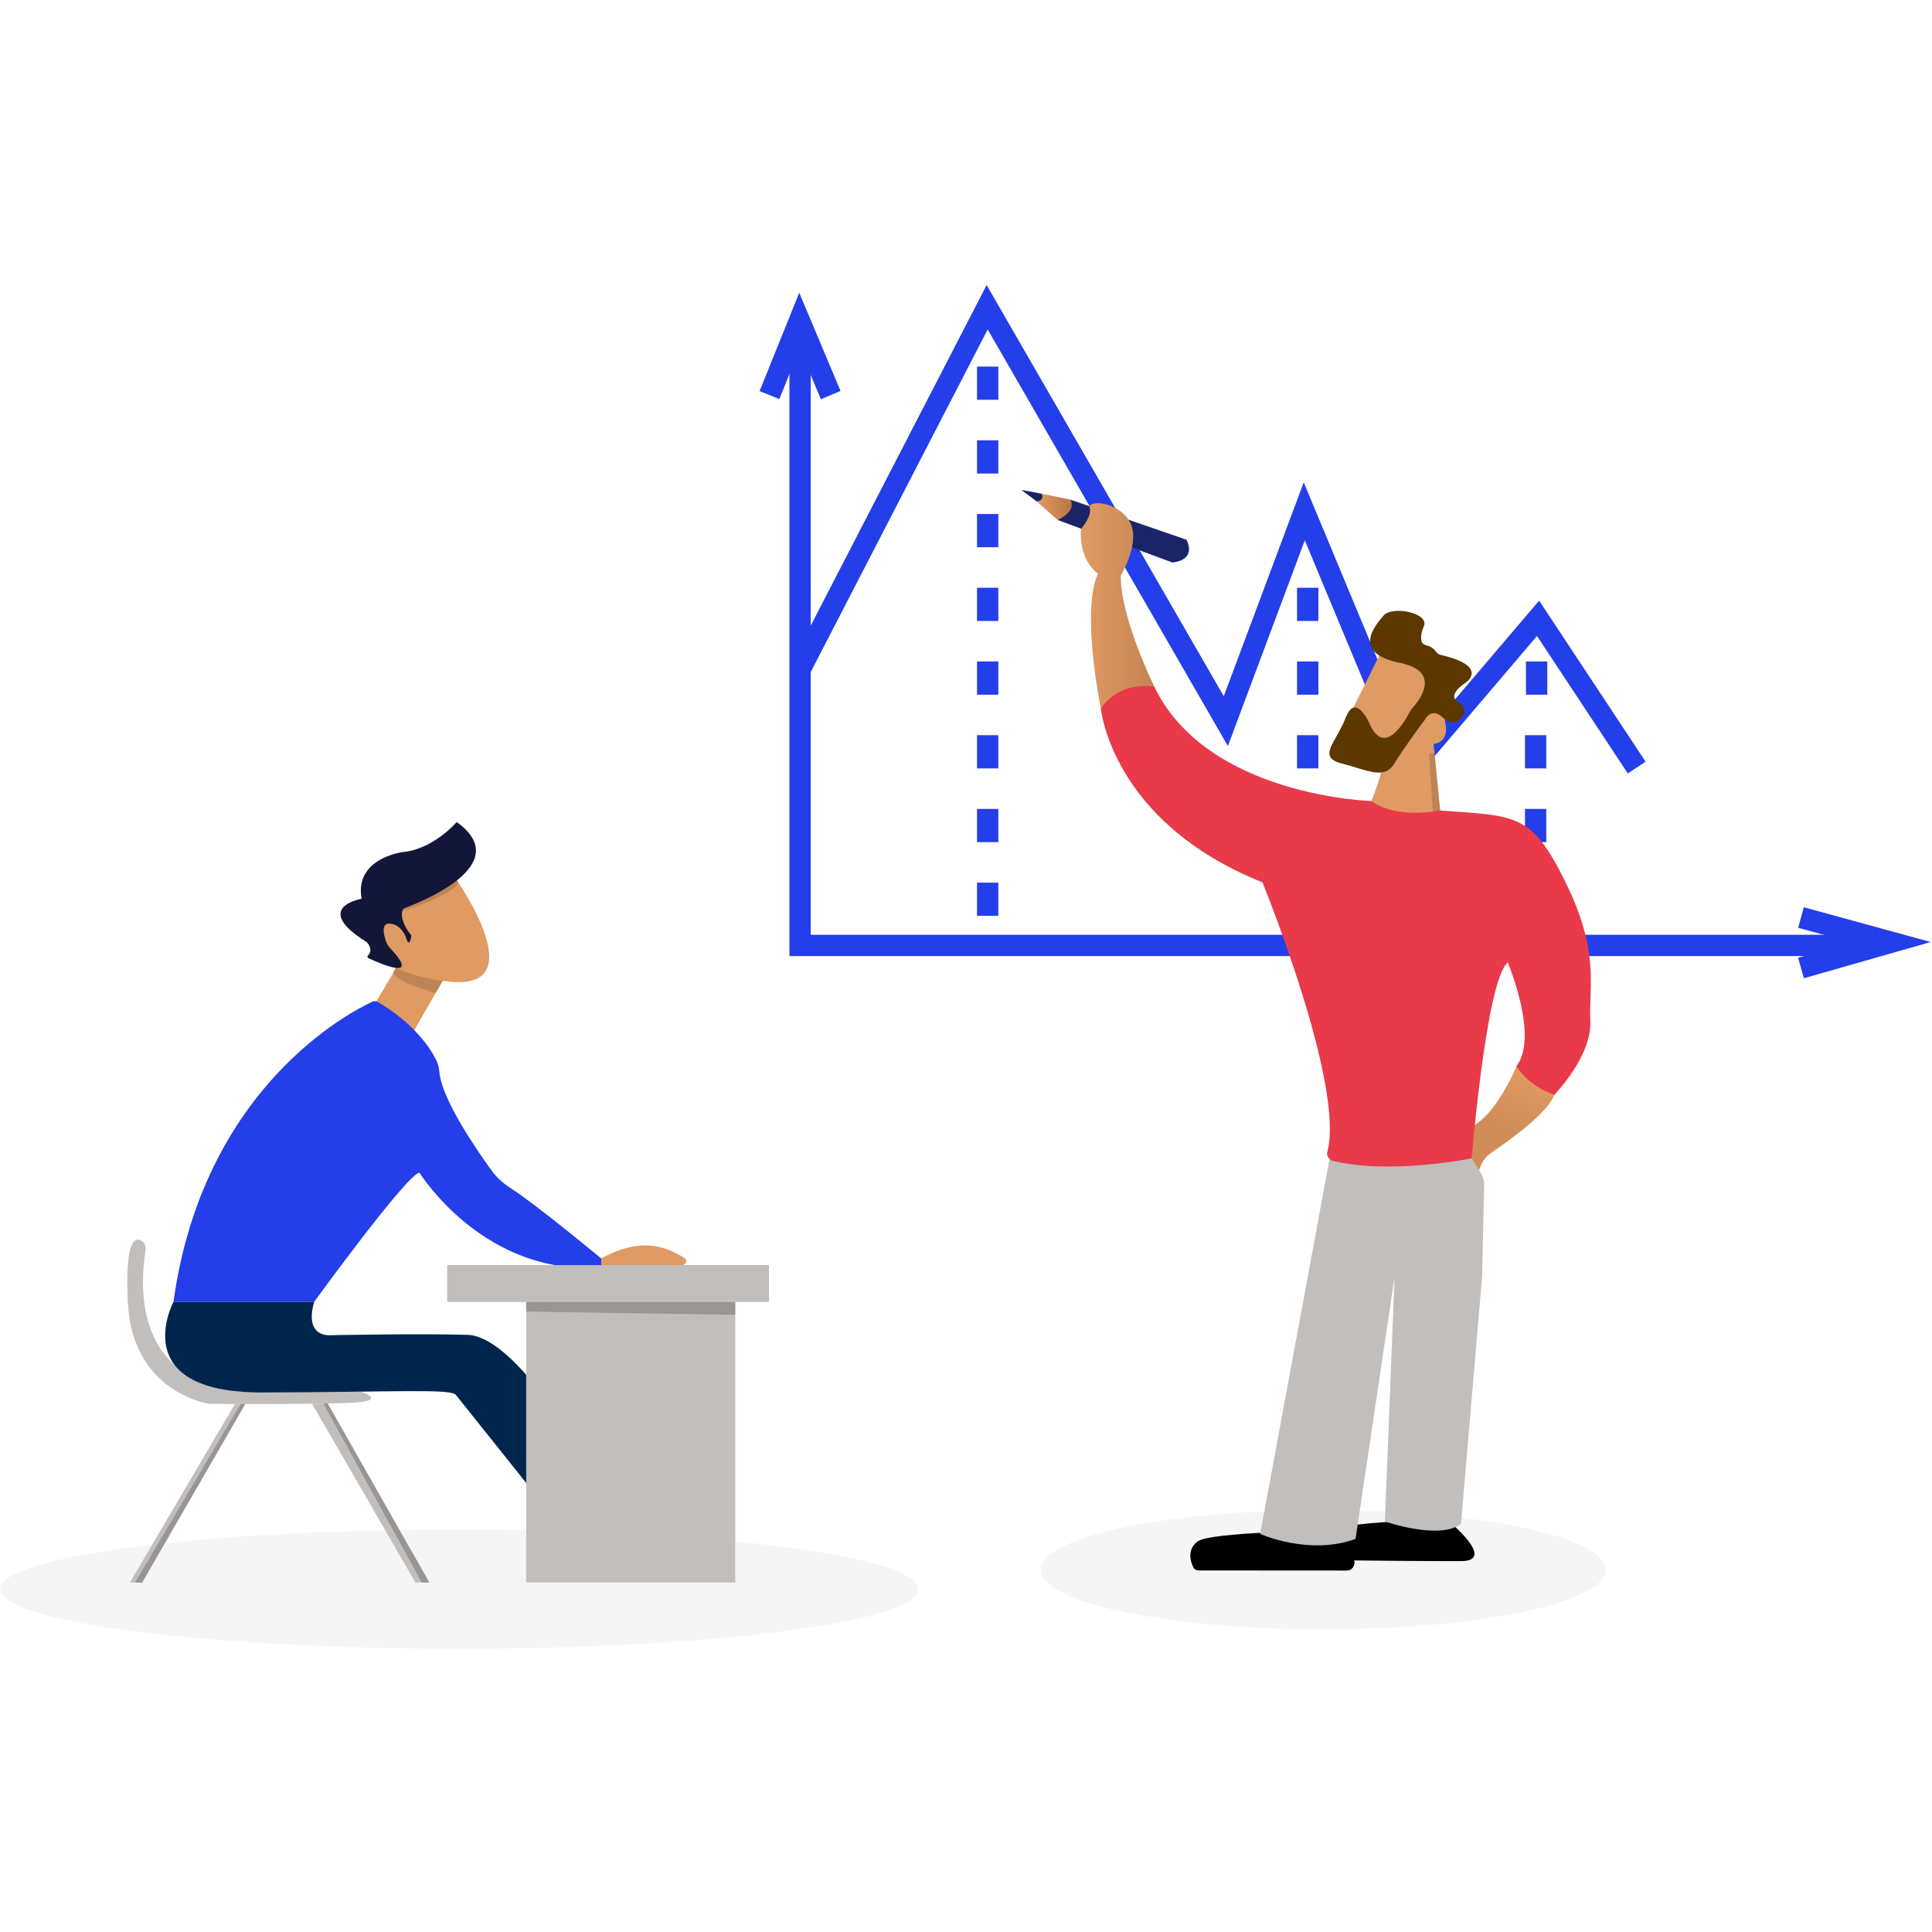
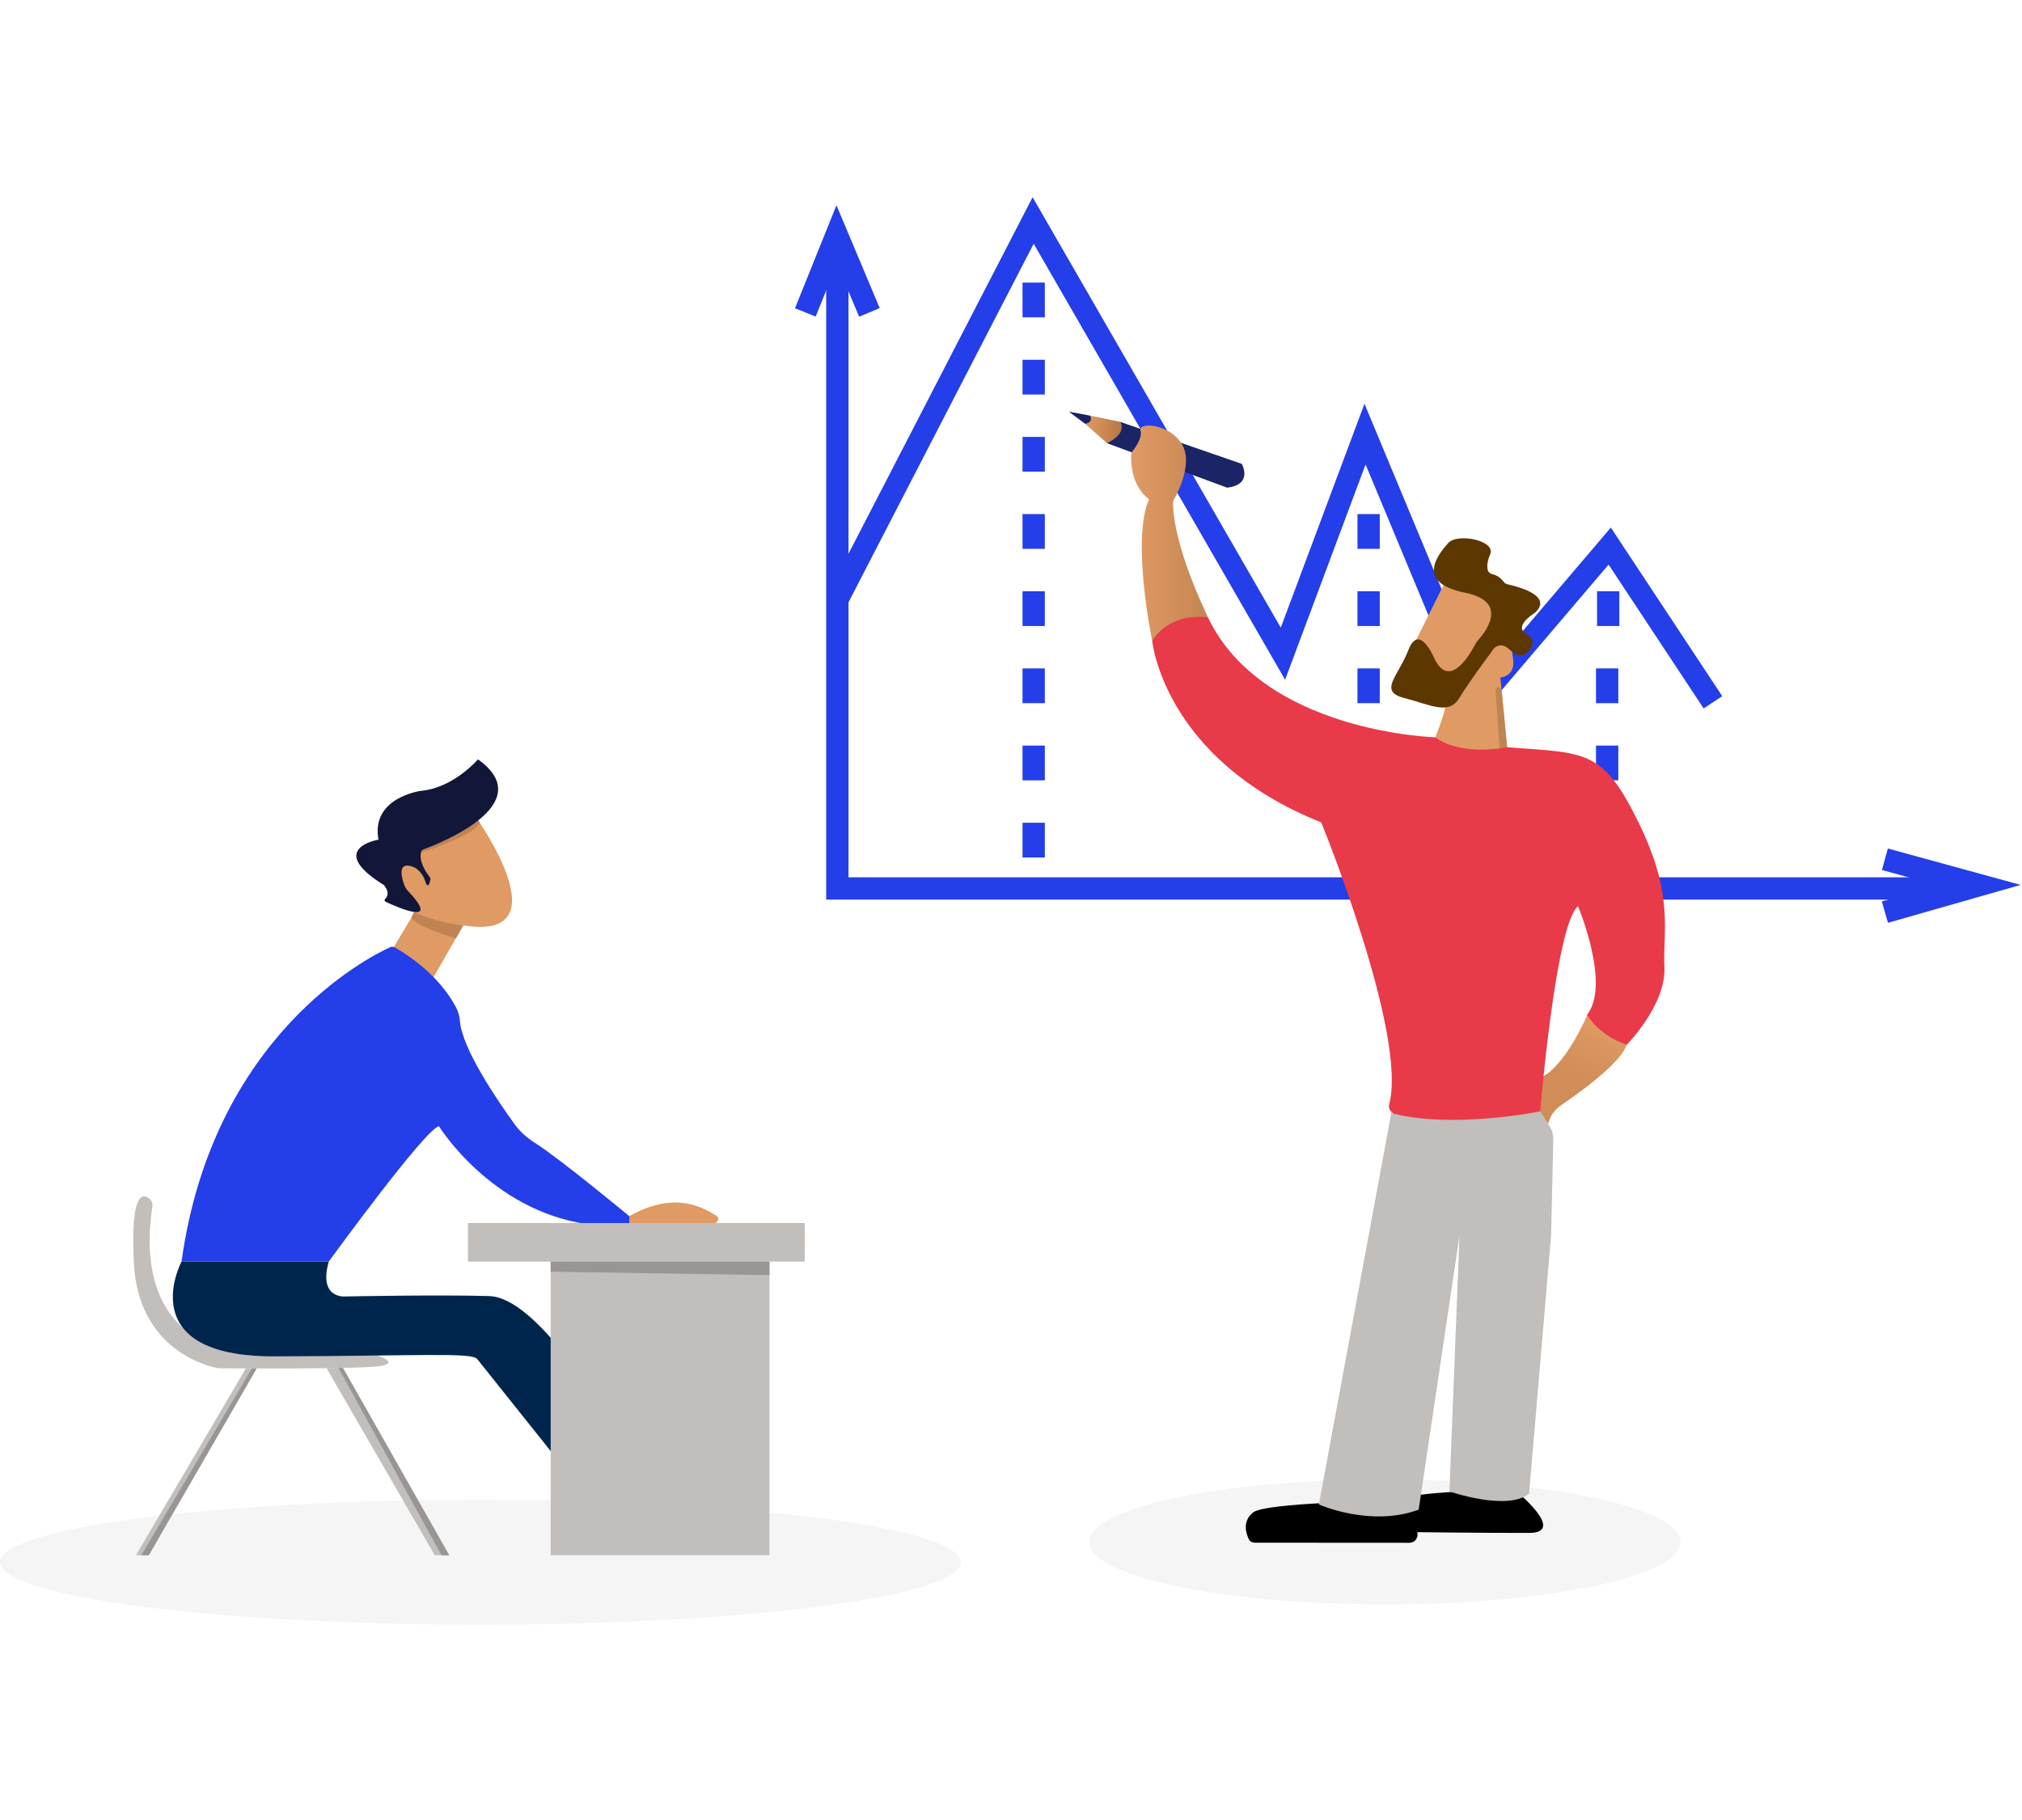
- <svg xmlns="http://www.w3.org/2000/svg" width="500" height="500" viewBox="0 0 698 494" fill="none">
+ <svg xmlns="http://www.w3.org/2000/svg" width="500" height="450" viewBox="0 0 698 494" fill="none">
  <path d="M289.056 20.945V239.566H673.76" stroke="#243EE9" stroke-width="7.695" stroke-miterlimit="10" />
  <path d="M278 40.732L288.827 13.862L300.121 40.732" stroke="#243EE9" stroke-width="7.695" stroke-miterlimit="10" />
  <path d="M650.67 229.483L683.257 238.413L650.67 247.721" stroke="#243EE9" stroke-width="7.695" stroke-miterlimit="10" />
  <path d="M591.312 175.307L555.677 121.387L509.755 175.307L471.21 82.734L442.873 158.534L356.641 9L289.079 139.812" stroke="#243EE9" stroke-width="7.695" stroke-miterlimit="10" />
  <path d="M555.157 136.978V148.973" stroke="#243EE9" stroke-width="7.695" stroke-miterlimit="10" />
  <path d="M554.797 163.614V175.614" stroke="#243EE9" stroke-width="7.695" stroke-miterlimit="10" />
  <path d="M554.797 190.249V202.243" stroke="#243EE9" stroke-width="7.695" stroke-miterlimit="10" />
  <path d="M472.45 136.978V148.979" stroke="#243EE9" stroke-width="7.695" stroke-miterlimit="10" />
  <path d="M356.828 136.978V148.979" stroke="#243EE9" stroke-width="7.695" stroke-miterlimit="10" />
  <path d="M472.45 110.343V122.344" stroke="#243EE9" stroke-width="7.695" stroke-miterlimit="10" />
  <path d="M356.828 110.343V122.344" stroke="#243EE9" stroke-width="7.695" stroke-miterlimit="10" />
  <path d="M554.797 216.884V228.878" stroke="#243EE9" stroke-width="7.695" stroke-miterlimit="10" />
  <path d="M472.45 163.614V175.608" stroke="#243EE9" stroke-width="7.695" stroke-miterlimit="10" />
  <path d="M356.828 163.614V175.608" stroke="#243EE9" stroke-width="7.695" stroke-miterlimit="10" />
  <path d="M356.828 30.439V42.433" stroke="#243EE9" stroke-width="7.695" stroke-miterlimit="10" />
  <path d="M472.45 190.249V202.25" stroke="#243EE9" stroke-width="7.695" stroke-miterlimit="10" />
  <path d="M356.828 190.249V202.25" stroke="#243EE9" stroke-width="7.695" stroke-miterlimit="10" />
  <path d="M356.828 57.073V69.074" stroke="#243EE9" stroke-width="7.695" stroke-miterlimit="10" />
  <path d="M472.45 216.884V228.878" stroke="#243EE9" stroke-width="7.695" stroke-miterlimit="10" />
  <path d="M356.828 216.884V228.878" stroke="#243EE9" stroke-width="7.695" stroke-miterlimit="10" />
  <path d="M356.828 83.708V95.702" stroke="#243EE9" stroke-width="7.695" stroke-miterlimit="10" />
  <ellipse cx="478.064" cy="465.124" rx="102.064" ry="21.557" fill="#F5F5F5" />
  <ellipse cx="165.854" cy="472.124" rx="165.854" ry="21.557" fill="#F5F5F5" />
  <path d="M548.105 282.838C548.105 282.838 541.128 299.553 532.839 304.354L522.369 314.937C522.369 314.937 524.111 324.123 524.366 324.188C524.63 324.253 532.98 324.188 532.98 324.188L535.065 318.991C535.796 317.172 537.177 315.541 539.069 314.261C545.237 310.071 559.411 299.911 561.558 293.525C564.312 285.32 548.105 282.838 548.105 282.838Z" fill="url(#paint0_linear_47_680)" />
  <path d="M494.31 190.396C494.31 190.396 499.228 178.351 499.052 175.779C498.876 173.206 487.218 157.082 487.218 157.082L500.187 131.064L520.899 142.628L522.114 159.141C522.114 159.141 524.111 165.885 517.934 166.788L521.111 199.458L493.043 190.623" fill="#E09A63" />
  <path d="M518.322 170.763C518.322 170.763 517.266 169.152 516.28 170.763L517.785 193.273L520.266 190.818L518.322 170.763Z" fill="#BF8454" />
  <path d="M374.57 79.177L369 75L376.268 76.351L381.397 80.041L374.57 79.177Z" fill="#192160" />
  <path d="M386.624 78.483L376.268 76.352C376.268 76.352 377.702 78.632 374.57 79.178L382.128 85.869L389.105 83.966L386.624 78.483Z" fill="url(#paint1_linear_47_680)" />
  <path d="M386.624 78.483L428.655 93.002C428.655 93.002 432.746 100.135 423.604 101.226L382.128 85.869C382.128 85.869 389.263 82.764 386.624 78.483Z" fill="#1B2467" />
  <path d="M397.727 153.977C397.727 153.977 390.416 118.942 396.68 105.235C396.68 105.235 389.835 101.012 390.512 89.189C390.512 89.189 394.621 84.466 393.706 81.529C392.791 78.593 403.543 78.924 407.995 86.207C412.448 93.489 404.986 105.793 404.986 105.793C404.986 105.793 403.596 117.591 416.996 146.006L397.727 153.977Z" fill="url(#paint2_linear_47_680)" />
  <path d="M531.511 318.536C531.511 318.536 536.851 252.059 544.735 245.718C544.735 245.718 556.103 272.62 547.867 283.157C547.867 283.157 551.466 290.01 561.558 293.525C561.558 293.525 575.134 279.733 574.553 266.883C573.973 254.034 578.038 242.041 565.623 216.77C553.208 191.5 547.753 192.87 520.143 190.811C520.143 190.811 504.824 194.15 495.427 187.387C495.427 187.387 436.019 185.757 416.997 146.012C416.997 146.012 404.696 143.699 397.736 153.977C397.736 153.977 401.449 194.923 456.098 216.77C456.098 216.77 486.022 290.036 479.537 314.157C479.3 315.054 479.572 315.976 480.347 316.684C482.027 318.211 484.79 321.258 484.869 324.883L531.511 318.536Z" fill="#E83A49" />
  <path d="M495.137 160.161C495.137 160.161 489.964 147.695 486.242 157.141C482.52 166.586 475.736 171.53 484.781 173.843C493.835 176.156 500.1 179.884 503.751 173.843C507.042 168.405 513.297 160.018 514.512 158.401C514.635 158.238 514.74 158.076 514.837 157.901C515.356 156.991 517.565 153.762 521.216 157.199C525.422 161.162 527.789 157.537 527.789 157.537C527.789 157.537 531.167 154.074 526.821 151.632C522.474 149.189 529.258 144.823 529.258 144.823C529.258 144.823 538.673 138.847 520.504 134.598C519.905 134.462 519.404 134.169 519.105 133.766C518.498 132.961 517.248 131.597 515.471 131.181C514.573 130.973 513.834 130.479 513.632 129.804C513.315 128.738 513.227 126.945 514.406 124.269C516.553 119.429 503.003 116.752 499.906 120.351C496.8 123.95 488.072 133.929 505.74 137.482C521.014 140.555 512.822 150.995 510.324 153.762C509.892 154.237 509.541 154.743 509.268 155.276C507.473 158.713 500.355 171.127 495.137 160.161Z" fill="#5C3800" />
  <path d="M524.463 448.535C524.463 448.535 540.476 461.943 527.859 462.008C515.242 462.073 483.303 461.69 483.303 461.69C483.303 461.69 472.252 453.401 481.737 450.51C491.222 447.619 513.06 447.424 513.06 447.424L524.463 448.535Z" fill="black" />
  <path d="M478.772 451.023C478.772 451.023 492.85 459.942 488.512 464.626C488.046 465.133 487.245 465.419 486.418 465.419L433.257 465.386C432.315 465.386 431.479 464.944 431.154 464.295C430.159 462.314 428.716 458.033 432.57 454.947C436.917 451.458 478.772 451.023 478.772 451.023Z" fill="black" />
  <path d="M534.907 321.583L531.739 316.484C531.739 316.484 502.088 322.584 480.971 317.276L480.809 317.367L480.347 316.685L455.279 452.18C455.279 452.18 473.035 460.144 489.735 453.979L503.83 359.334L500.346 447.684C500.346 447.684 520.363 454.622 527.842 448.457L535.444 359.334L536.2 326.17C536.244 324.585 535.804 323.019 534.907 321.583Z" fill="#C1BEBC" />
  <path d="M51.078 346.261C52.23 346.982 52.758 348.106 52.618 349.224C51.571 357.143 45.148 396.186 87.267 400.811H130.345C130.345 400.811 138.087 403.254 131.304 404.41C124.837 405.515 80.008 405.216 75.837 405.183C75.608 405.183 75.397 405.164 75.177 405.125C71.975 404.534 47.664 399.051 46.203 368.628C45.095 345.82 48.773 344.813 51.078 346.261Z" fill="#C1BEBC" />
  <path d="M84.882 405.229L46.942 469.719H51.35L88.595 405.242L84.882 405.229Z" fill="#C1BEBC" />
  <path d="M112.73 405.138L118.37 405.047L155.078 469.718H150.089L112.73 405.138Z" fill="#C1BEBC" />
  <path d="M118.37 405.047L116.848 405.073L152.403 469.718H155.078L118.37 405.047Z" fill="#989594" />
  <path d="M88.595 405.242L86.959 405.229L48.799 469.719H51.351L88.595 405.242Z" fill="#989594" />
  <path d="M135.686 260.237L143.05 247.861L136.433 238.779L137.014 230.509L143.921 223.61L164.395 215.087C164.395 215.087 194.971 258.008 159.926 252.311L143.446 281.051L135.686 260.237Z" fill="#E09A63" />
  <path d="M215.621 355.506H245.308C247.393 355.506 248.854 353.524 247.279 352.524C241.032 348.548 231.784 344.566 217.214 352.673L215.621 355.506Z" fill="#E09A63" />
  <path d="M113.487 368.356C113.487 368.356 146.904 322.342 151.541 321.653C151.541 321.653 169.411 350.608 202.59 355.408L217.214 355.512V352.667C217.214 352.667 193.431 332.924 184.474 327.253C181.694 325.493 179.397 323.355 177.664 320.965C171.478 312.435 159.389 294.635 158.738 285.118C158.632 283.591 158.175 282.09 157.436 280.661C155.139 276.211 149.323 267.519 136.381 259.951C135.87 259.652 135.149 259.619 134.595 259.873C126.843 263.433 73.427 290.627 62.666 368.356H113.487Z" fill="#243EE9" />
  <path d="M145.311 227.203C145.311 227.203 163.718 221.414 165.61 216.86C167.501 212.307 165.61 216.86 165.61 216.86L163.322 213.56L144.827 224.643L145.311 227.203Z" fill="#BF8454" />
  <path d="M133.222 244.216C137.348 246.139 152.385 252.7 140.982 240.591C140.313 239.877 139.812 239.084 139.513 238.246C138.545 235.537 137.128 229.97 142.786 232.172C142.786 232.172 145.566 233.283 146.789 237.057C147.792 240.156 148.399 237.434 148.584 236.369C148.628 236.128 148.558 235.888 148.391 235.68C147.458 234.524 144.326 230.308 145.417 226.826C145.522 226.488 145.813 226.208 146.226 226.052C151.312 224.195 186.629 210.448 165.002 195C165.002 195 156.529 204.939 145.223 205.881C145.223 205.881 127.934 208.194 130.661 222.713C130.661 222.713 112.272 225.799 132.518 238.389C132.518 238.389 135.105 241.124 132.94 243.196C132.597 243.521 132.747 243.995 133.222 244.216Z" fill="#121639" />
  <path d="M142.918 247.666C142.918 247.666 150.01 251.291 159.935 252.311L157.401 256.735C157.401 256.735 144.414 253.318 142.012 249.615L142.918 247.666Z" fill="#BF8454" />
  <path d="M62.666 368.356C62.666 368.356 45.148 401.195 94.746 401.065C144.343 400.935 162.794 399.649 164.712 401.961C166.63 404.274 208.573 456.96 208.573 456.96V420.476C208.573 420.476 185.6 380.77 168.892 380.257C152.183 379.744 119.294 380.387 119.294 380.387C119.294 380.387 109.782 381.4 113.495 368.362" fill="#00254D" />
  <path d="M161.553 355.051V368.355H174.083H277.81V355.051H161.553Z" fill="#C1BEBC" />
  <path d="M265.632 368.356H190.096V469.712H265.632V368.356Z" fill="#C1BEBC" />
  <path d="M265.624 368.356V373.026L190.096 371.837V368.356H265.624Z" fill="#989594" />
  <defs>
    <linearGradient id="paint0_linear_47_680" x1="556.932" y1="285.558" x2="537.989" y2="329.997" gradientUnits="userSpaceOnUse">
      <stop offset="0.034" stop-color="#E09A63" />
      <stop offset="0.485" stop-color="#D08D58" />
    </linearGradient>
    <linearGradient id="paint1_linear_47_680" x1="374.569" y1="81.109" x2="389.101" y2="81.109" gradientUnits="userSpaceOnUse">
      <stop offset="0.034" stop-color="#E09A63" />
      <stop offset="1" stop-color="#B0713E" />
    </linearGradient>
    <linearGradient id="paint2_linear_47_680" x1="390.468" y1="116.882" x2="416.991" y2="116.882" gradientUnits="userSpaceOnUse">
      <stop offset="0.034" stop-color="#E09A63" />
      <stop offset="1" stop-color="#C48552" />
    </linearGradient>
  </defs>
</svg>
